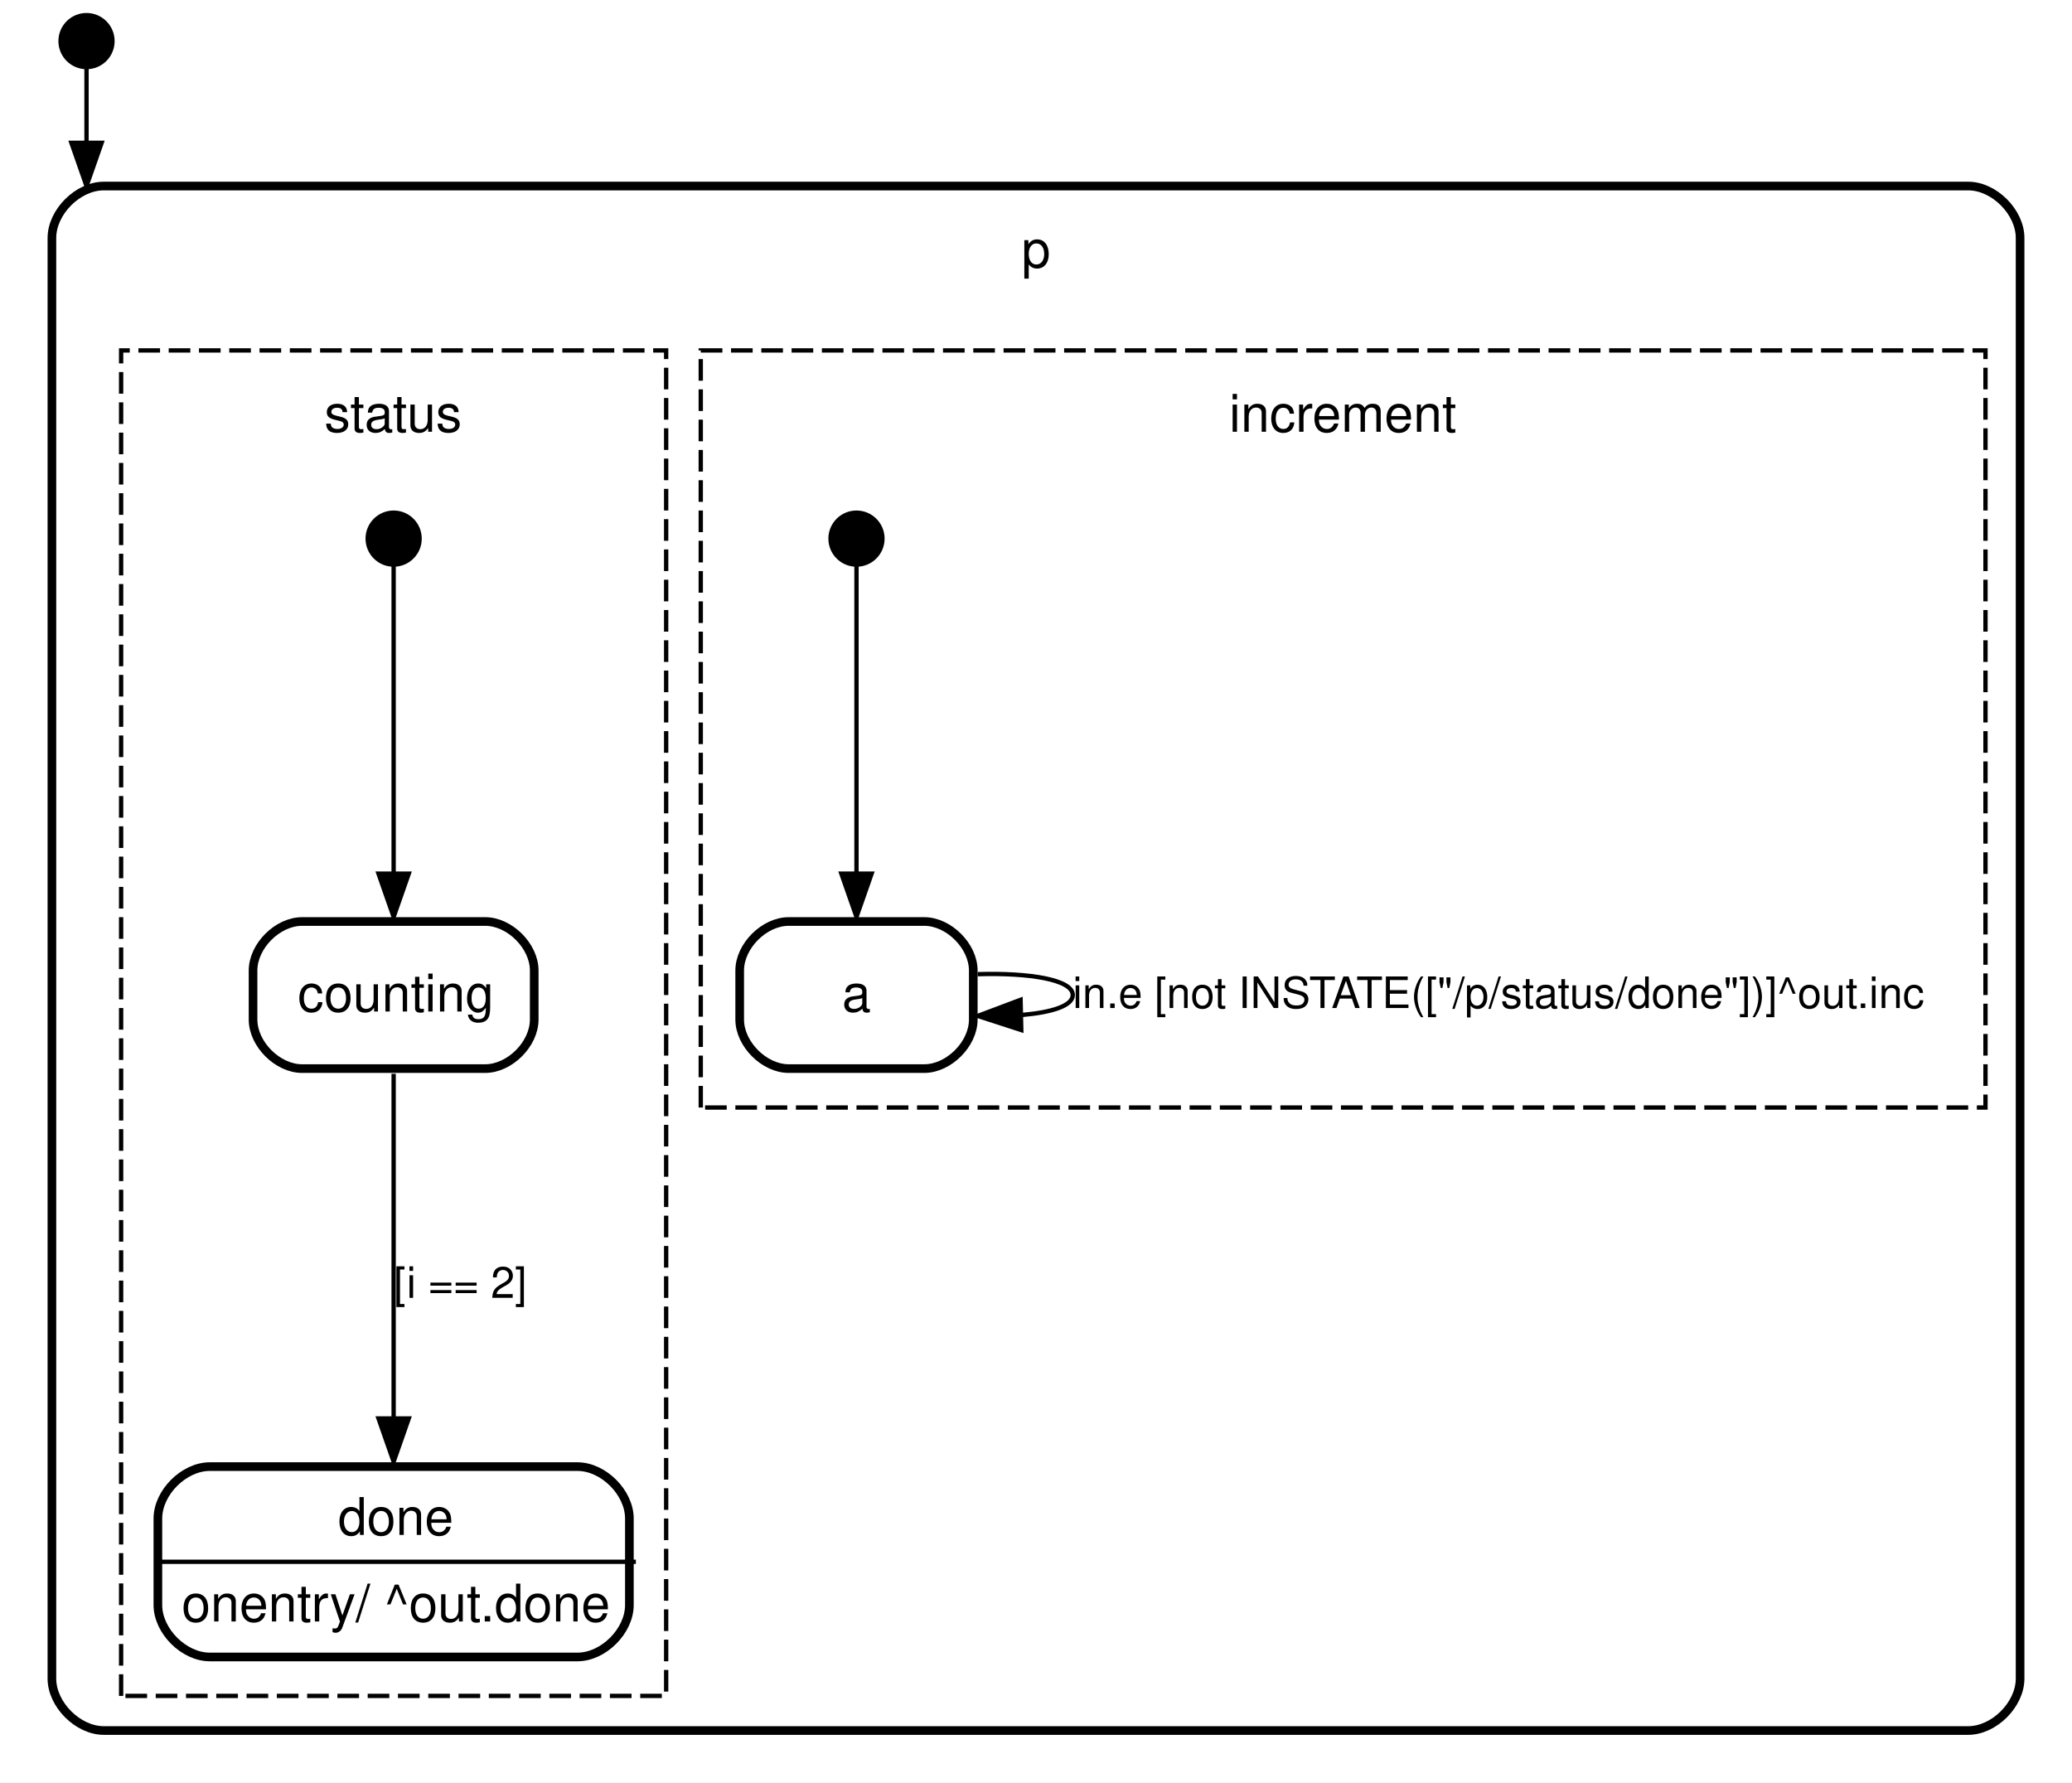
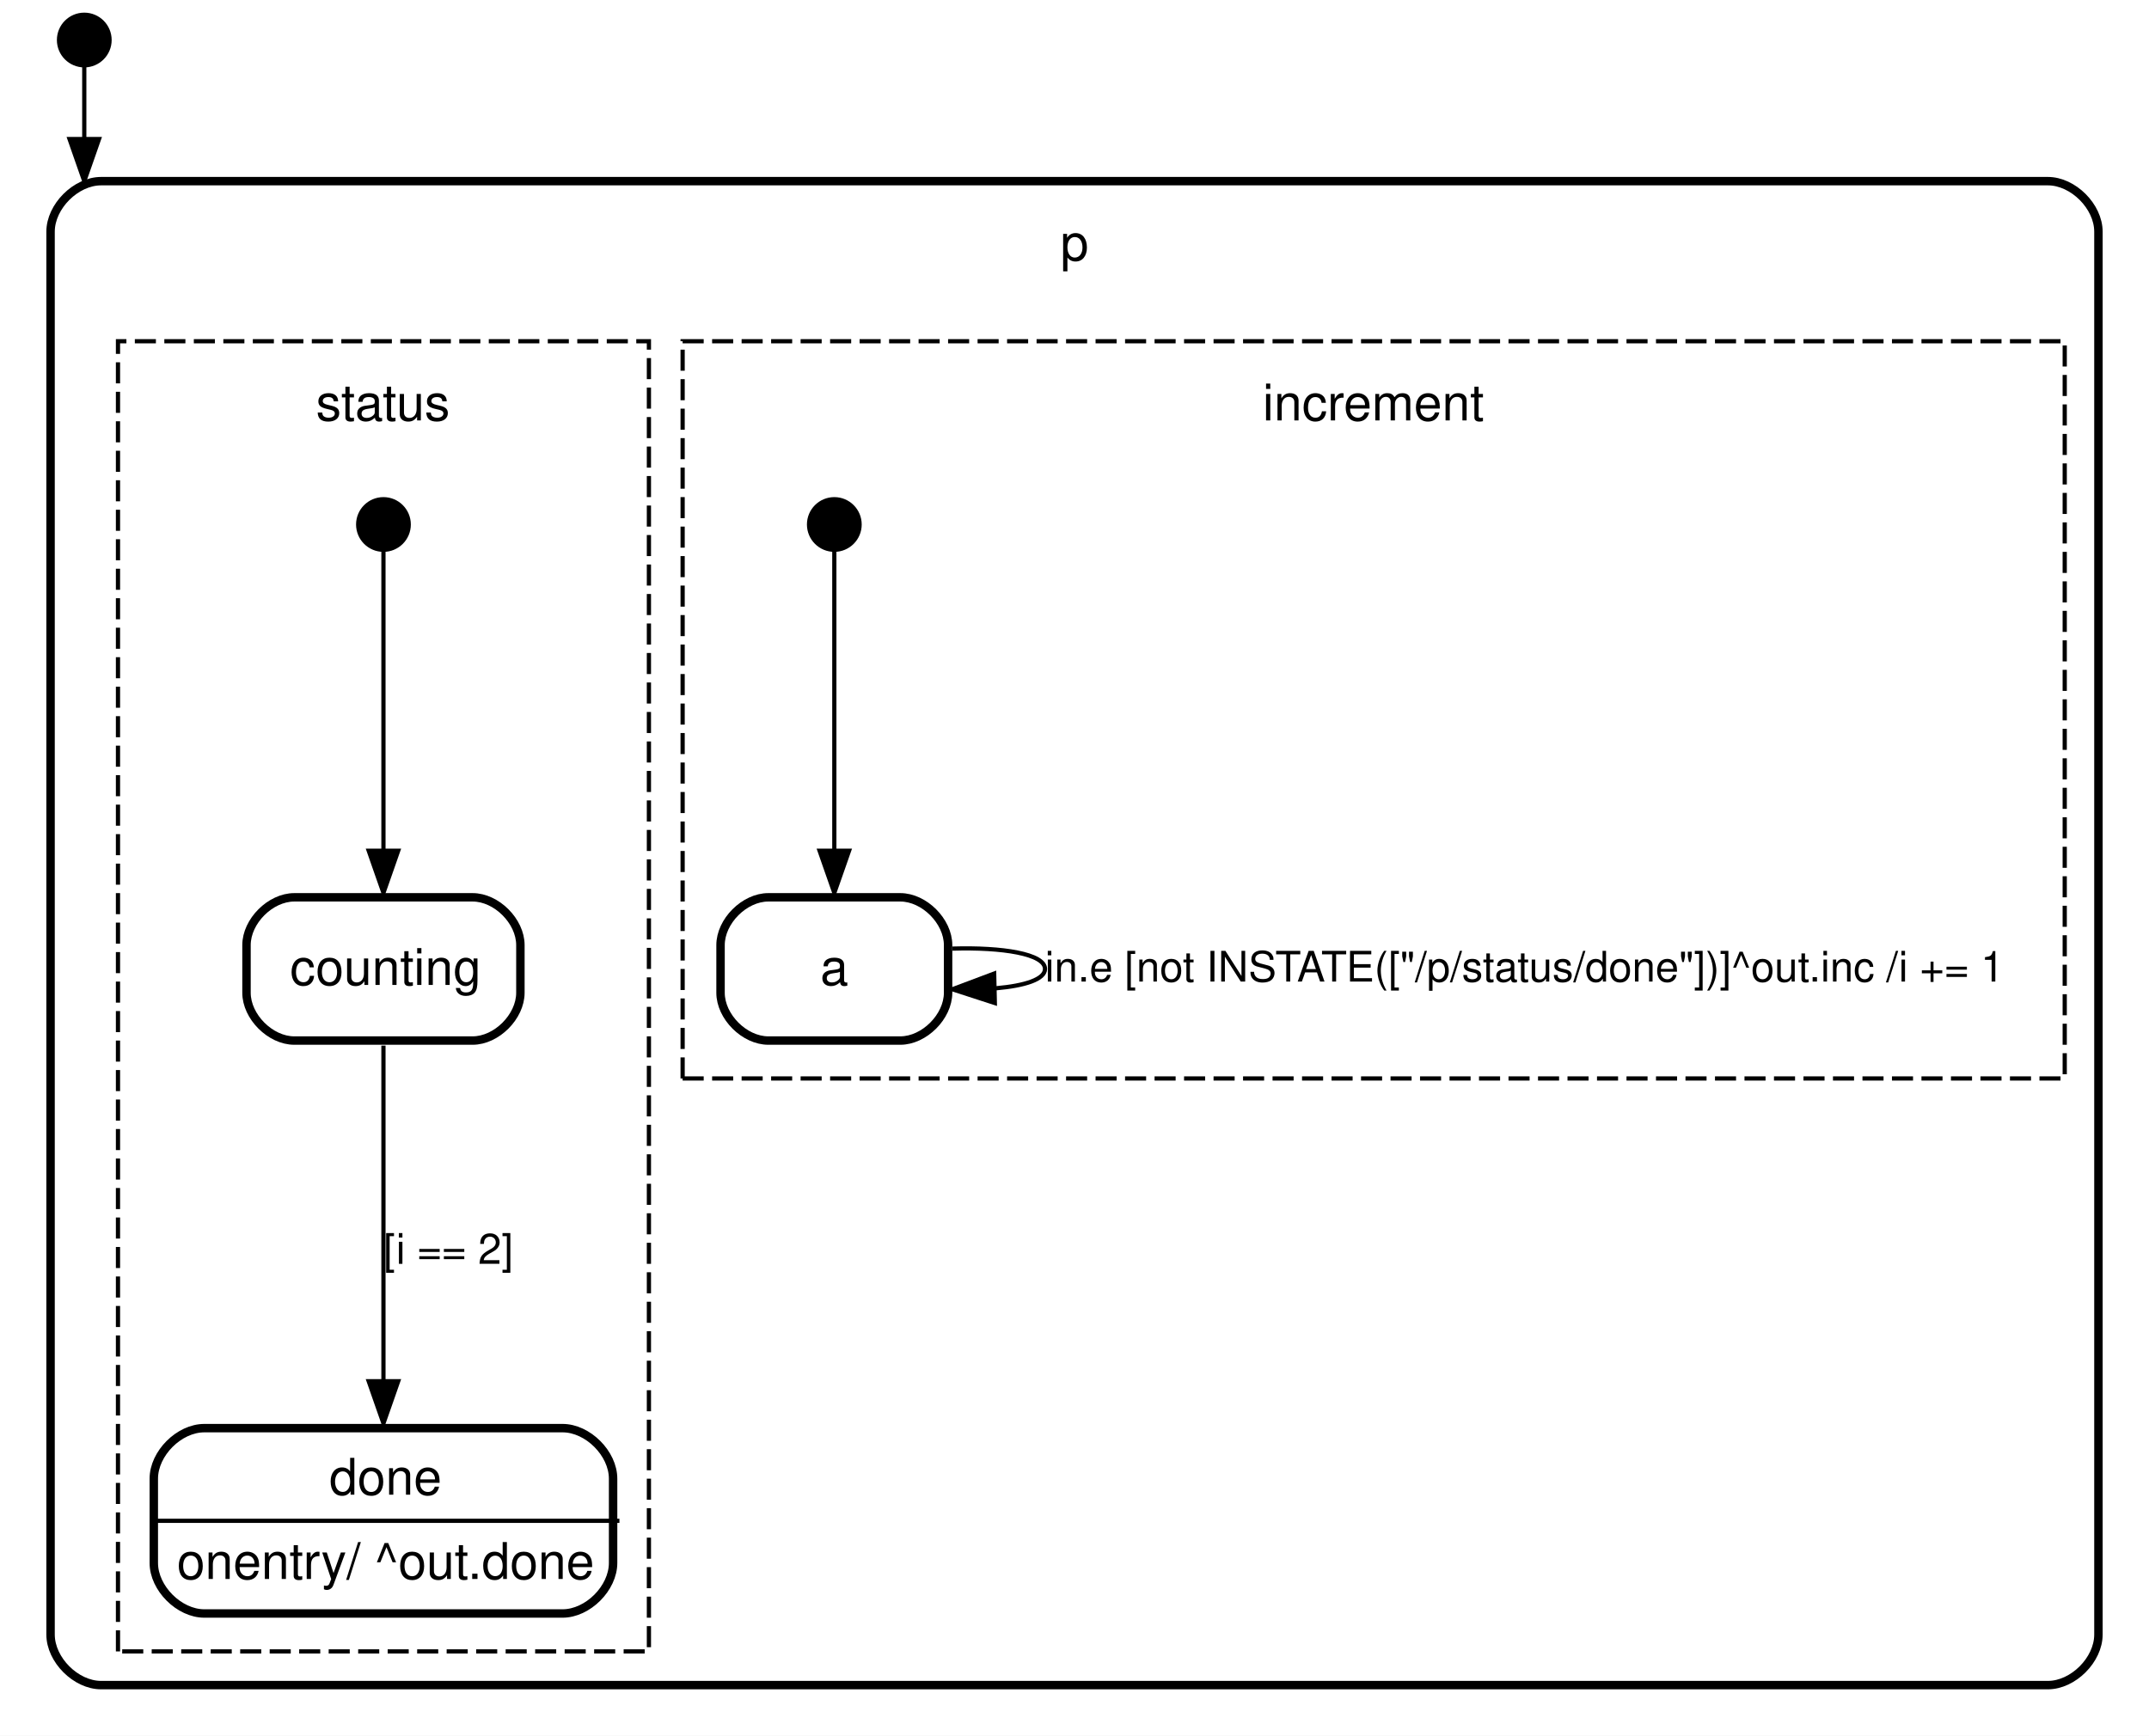
- <svg xmlns="http://www.w3.org/2000/svg" width="479pt" height="412pt" viewBox="0.00 0.00 479.00 412.00">
+ <svg xmlns="http://www.w3.org/2000/svg" width="510pt" height="412pt" viewBox="0.00 0.00 510.00 412.00">
  <g id="graph0" class="graph" transform="scale(1 1) rotate(0) translate(4 408)">
-     <polygon fill="#ffffff" stroke="transparent" points="-4,4 -4,-408 475,-408 475,4 -4,4" />
+     <polygon fill="#ffffff" stroke="transparent" points="-4,4 -4,-408 506,-408 506,4 -4,4" />
    <g id="clust1" class="cluster">
-       <path fill="none" stroke="#000000" stroke-width="2" d="M20,-8C20,-8 451,-8 451,-8 457,-8 463,-14 463,-20 463,-20 463,-353 463,-353 463,-359 457,-365 451,-365 451,-365 20,-365 20,-365 14,-365 8,-359 8,-353 8,-353 8,-20 8,-20 8,-14 14,-8 20,-8" />
-       <text text-anchor="start" x="232.165" y="-346.2" font-family="Helvetica,sans-Serif" font-size="12.00" fill="#000000">p</text>
+       <path fill="none" stroke="#000000" stroke-width="2" d="M20,-8C20,-8 482,-8 482,-8 488,-8 494,-14 494,-20 494,-20 494,-353 494,-353 494,-359 488,-365 482,-365 482,-365 20,-365 20,-365 14,-365 8,-359 8,-353 8,-353 8,-20 8,-20 8,-14 14,-8 20,-8" />
+       <text text-anchor="start" x="247.665" y="-346.2" font-family="Helvetica,sans-Serif" font-size="12.00" fill="#000000">p</text>
    </g>
    <g id="clust2" class="cluster">
-       <polygon fill="none" stroke="#000000" stroke-dasharray="5,2" points="158,-152 158,-327 455,-327 455,-152 158,-152" />
-       <text text-anchor="start" x="280.165" y="-308.2" font-family="Helvetica,sans-Serif" font-size="12.00" fill="#000000">increment</text>
+       <polygon fill="none" stroke="#000000" stroke-dasharray="5,2" points="158,-152 158,-327 486,-327 486,-152 158,-152" />
+       <text text-anchor="start" x="295.665" y="-308.2" font-family="Helvetica,sans-Serif" font-size="12.00" fill="#000000">increment</text>
    </g>
    <g id="clust3" class="cluster">
      <polygon fill="none" stroke="#000000" stroke-dasharray="5,2" points="24,-16 24,-327 150,-327 150,-16 24,-16" />
      <text text-anchor="start" x="70.994" y="-308.2" font-family="Helvetica,sans-Serif" font-size="12.00" fill="#000000">status</text>
    </g>
    <g id="node1" class="node">
      <ellipse fill="#000000" stroke="#000000" stroke-width="2" cx="16" cy="-398.5" rx="5.5" ry="5.5" />
    </g>
    <g id="edge1" class="edge">
      <path fill="none" stroke="#000000" d="M16,-392.953C16,-388.778 16,-382.504 16,-375.033" />
      <polygon fill="#000000" stroke="#000000" points="19.5,-374.997 16,-364.997 12.5,-374.997 19.5,-374.997" />
      <text text-anchor="middle" x="17.39" y="-376" font-family="Helvetica,sans-Serif" font-size="10.00" fill="#000000"> </text>
    </g>
    <g id="node4" class="node">
      <ellipse fill="#000000" stroke="#000000" stroke-width="2" cx="194" cy="-283.5" rx="5.5" ry="5.5" />
    </g>
    <g id="node5" class="node">
      <polygon fill="transparent" stroke="transparent" stroke-width="2" points="222,-196 166,-196 166,-160 222,-160 222,-196" />
      <text text-anchor="start" x="190.665" y="-174.2" font-family="Helvetica,sans-Serif" font-size="12.00" fill="#000000">a</text>
      <path fill="none" stroke="#000000" stroke-width="2" d="M178.333,-161C178.333,-161 209.667,-161 209.667,-161 215.333,-161 221,-166.667 221,-172.333 221,-172.333 221,-183.667 221,-183.667 221,-189.333 215.333,-195 209.667,-195 209.667,-195 178.333,-195 178.333,-195 172.667,-195 167,-189.333 167,-183.667 167,-183.667 167,-172.333 167,-172.333 167,-166.667 172.667,-161 178.333,-161" />
    </g>
    <g id="edge2" class="edge">
      <path fill="none" stroke="#000000" d="M194,-277.829C194,-273.174 194,-266.41 194,-260.5 194,-260.5 194,-260.5 194,-213.5 194,-211.108 194,-208.625 194,-206.134" />
      <polygon fill="#000000" stroke="#000000" points="197.5,-206.06 194,-196.06 190.5,-206.06 197.5,-206.06" />
      <text text-anchor="middle" x="195.389" y="-234" font-family="Helvetica,sans-Serif" font-size="10.00" fill="#000000"> </text>
    </g>
    <g id="edge3" class="edge">
      <path fill="none" stroke="#000000" d="M222.018,-182.825C233.888,-183.188 244,-181.58 244,-178 244,-175.539 239.22,-174.009 232.376,-173.412" />
      <polygon fill="#000000" stroke="#000000" points="232.096,-169.905 222.018,-173.175 231.936,-176.903 232.096,-169.905" />
-       <text text-anchor="start" x="244" y="-175" font-family="Helvetica,sans-Serif" font-size="10.00" fill="#000000">in.e [not INSTATE(["/p/status/done"])]^out.inc   </text>
+       <text text-anchor="start" x="244" y="-175" font-family="Helvetica,sans-Serif" font-size="10.00" fill="#000000">in.e [not INSTATE(["/p/status/done"])]^out.inc /i += 1   </text>
    </g>
    <g id="node7" class="node">
      <ellipse fill="#000000" stroke="#000000" stroke-width="2" cx="87" cy="-283.5" rx="5.5" ry="5.5" />
    </g>
    <g id="node8" class="node">
      <polygon fill="transparent" stroke="transparent" stroke-width="2" points="120.5,-196 53.5,-196 53.5,-160 120.5,-160 120.5,-196" />
      <text text-anchor="start" x="64.824" y="-174.2" font-family="Helvetica,sans-Serif" font-size="12.00" fill="#000000">counting</text>
      <path fill="none" stroke="#000000" stroke-width="2" d="M65.833,-161C65.833,-161 108.167,-161 108.167,-161 113.833,-161 119.5,-166.667 119.5,-172.333 119.5,-172.333 119.5,-183.667 119.5,-183.667 119.5,-189.333 113.833,-195 108.167,-195 108.167,-195 65.833,-195 65.833,-195 60.167,-195 54.5,-189.333 54.5,-183.667 54.5,-183.667 54.5,-172.333 54.5,-172.333 54.5,-166.667 60.167,-161 65.833,-161" />
    </g>
    <g id="edge4" class="edge">
      <path fill="none" stroke="#000000" d="M87,-277.829C87,-273.174 87,-266.41 87,-260.5 87,-260.5 87,-260.5 87,-213.5 87,-211.108 87,-208.625 87,-206.134" />
      <polygon fill="#000000" stroke="#000000" points="90.5,-206.06 87,-196.06 83.5,-206.06 90.5,-206.06" />
      <text text-anchor="middle" x="88.389" y="-234" font-family="Helvetica,sans-Serif" font-size="10.00" fill="#000000"> </text>
    </g>
    <g id="node9" class="node">
      <polygon fill="transparent" stroke="transparent" stroke-width="2" points="142.5,-70 31.5,-70 31.5,-24 142.5,-24 142.5,-70" />
      <text text-anchor="start" x="74.158" y="-53.2" font-family="Helvetica,sans-Serif" font-size="12.00" fill="#000000">done</text>
      <text text-anchor="start" x="37.998" y="-33.2" font-family="Helvetica,sans-Serif" font-size="12.00" fill="#000000">onentry/ ^out.done</text>
      <polygon fill="#000000" stroke="#000000" points="32,-47 32,-47 143,-47 143,-47 32,-47" />
      <path fill="none" stroke="#000000" stroke-width="2" d="M44.5,-25C44.5,-25 129.5,-25 129.5,-25 135.5,-25 141.5,-31 141.5,-37 141.5,-37 141.5,-57 141.5,-57 141.5,-63 135.5,-69 129.5,-69 129.5,-69 44.5,-69 44.5,-69 38.5,-69 32.5,-63 32.5,-57 32.5,-57 32.5,-37 32.5,-37 32.5,-31 38.5,-25 44.5,-25" />
    </g>
    <g id="edge5" class="edge">
      <path fill="none" stroke="#000000" d="M87,-159.798C87,-152.007 87,-142.807 87,-134.5 87,-134.5 87,-134.5 87,-87.5 87,-85.127 87,-82.676 87,-80.208" />
      <polygon fill="#000000" stroke="#000000" points="90.5,-80.131 87,-70.131 83.5,-80.131 90.5,-80.131" />
      <text text-anchor="start" x="87" y="-108" font-family="Helvetica,sans-Serif" font-size="10.00" fill="#000000">[i == 2]   </text>
    </g>
  </g>
</svg>
